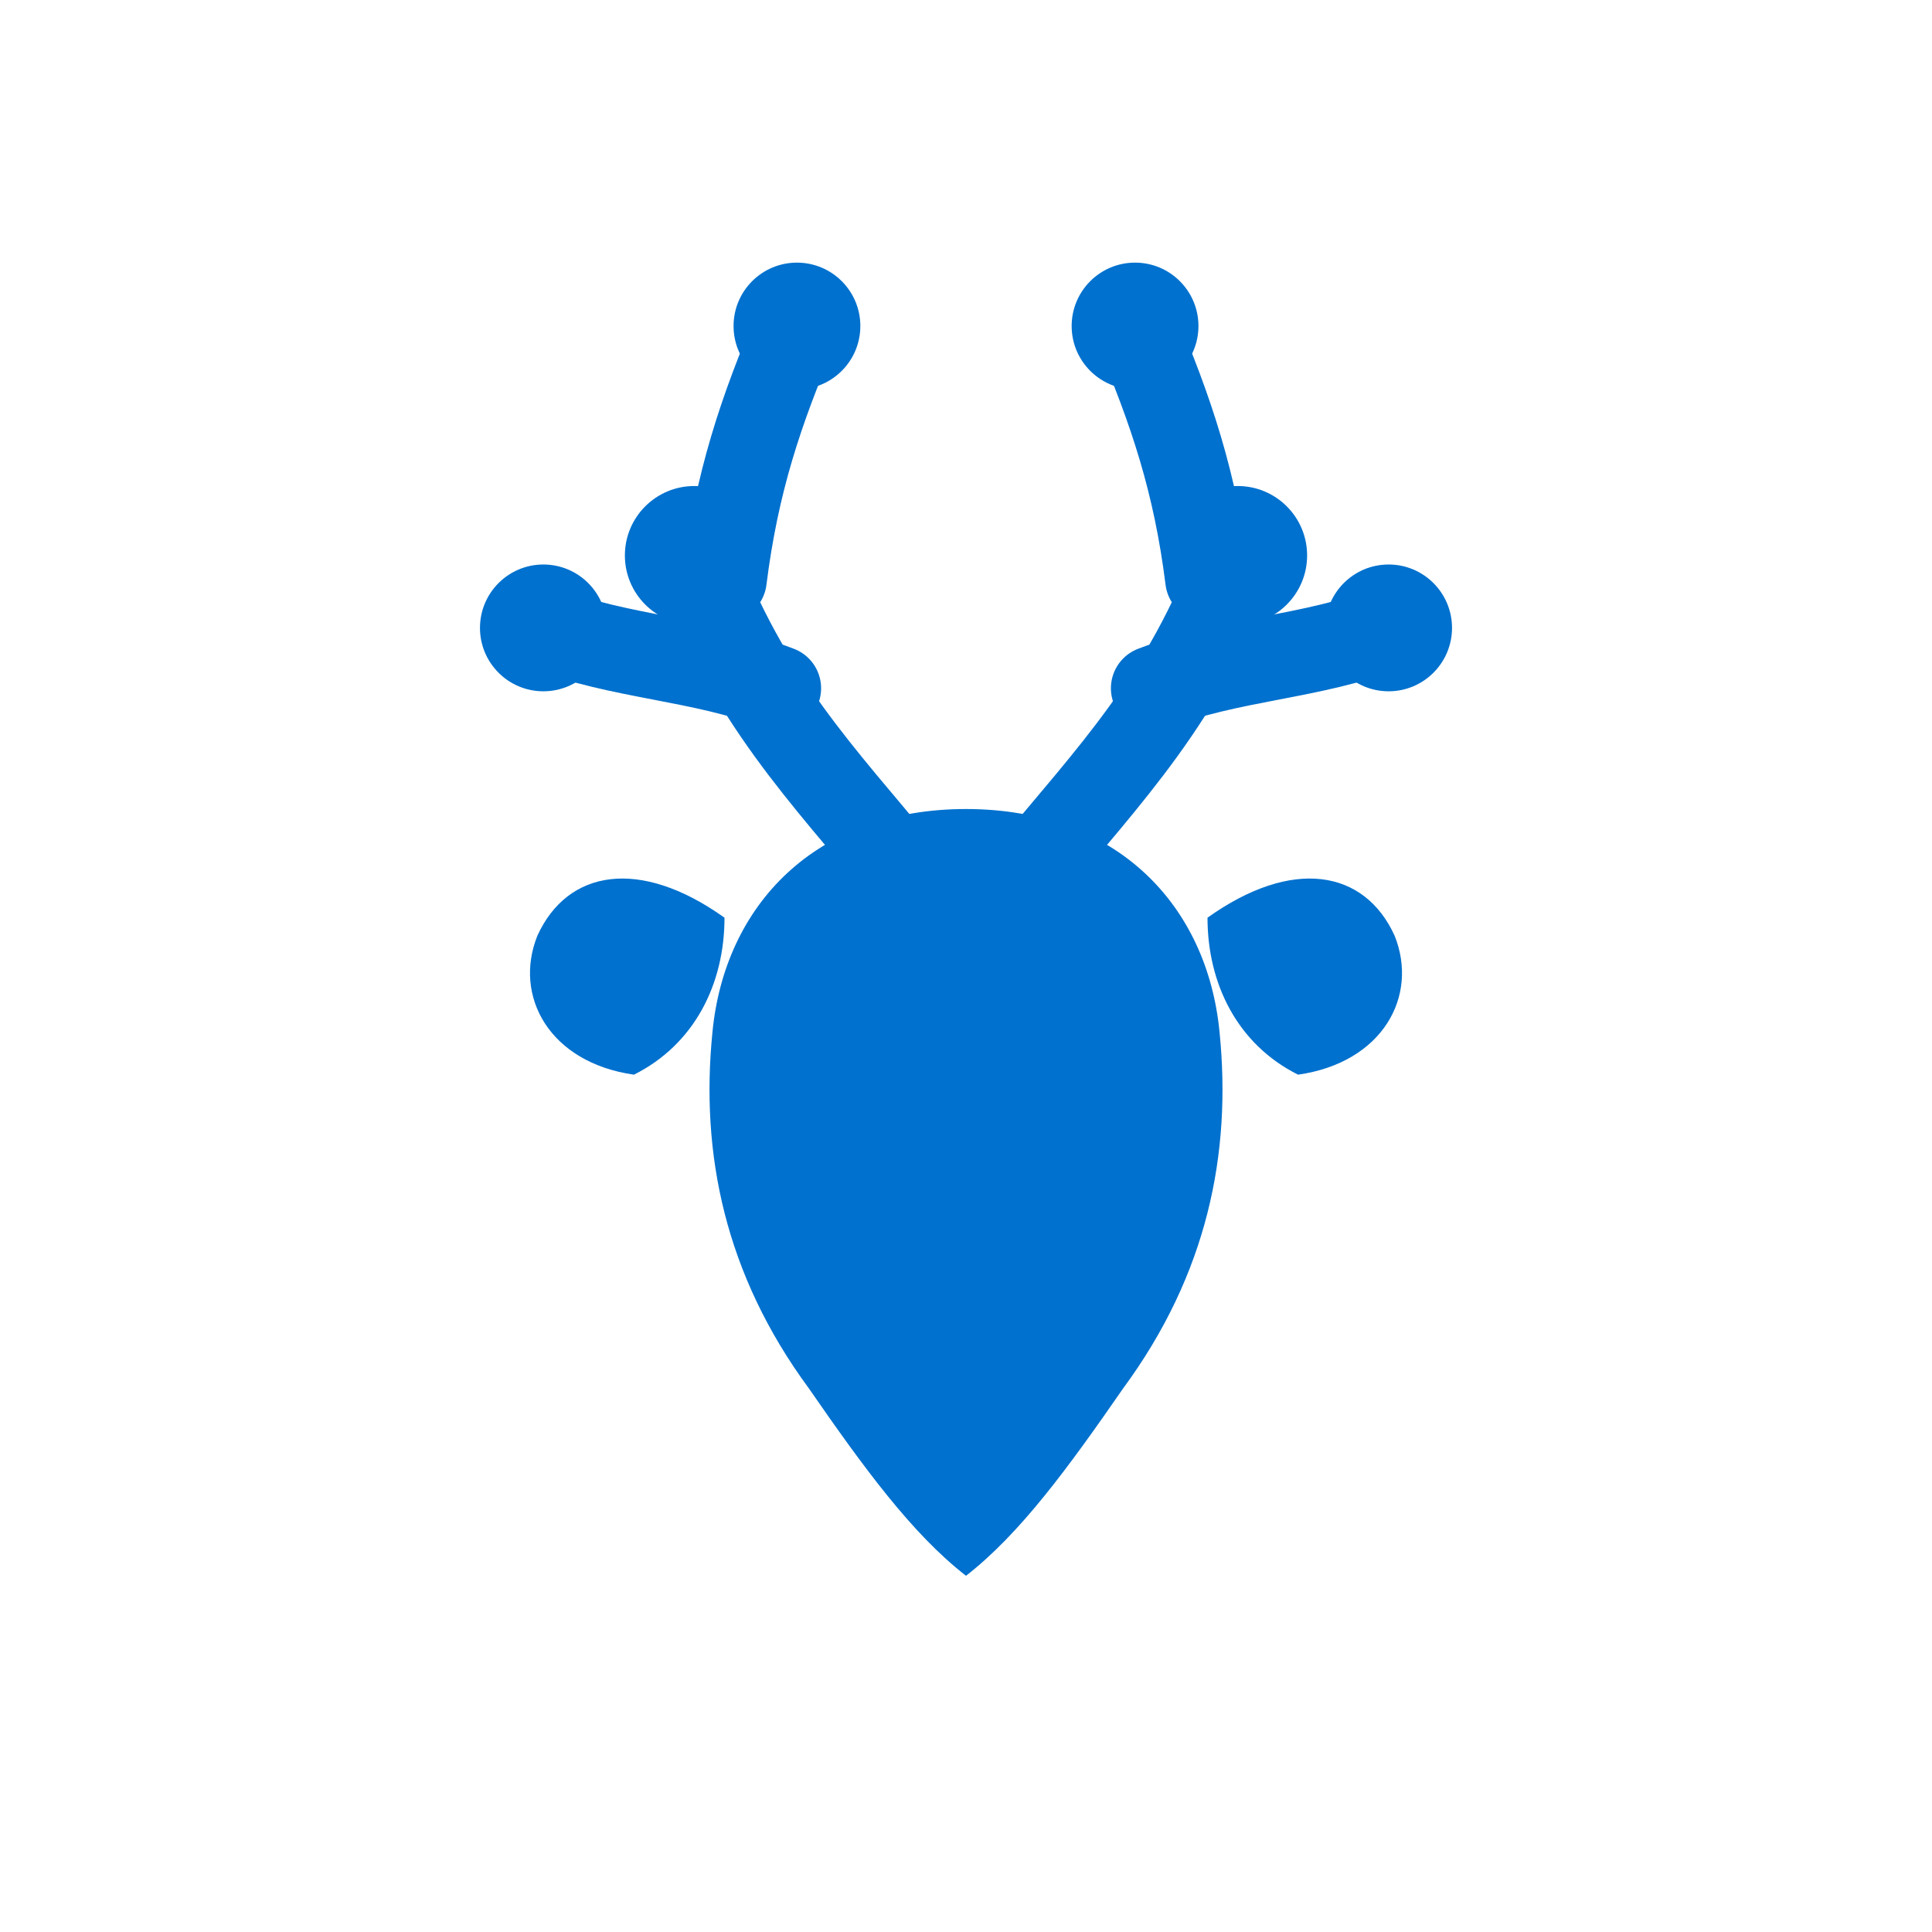
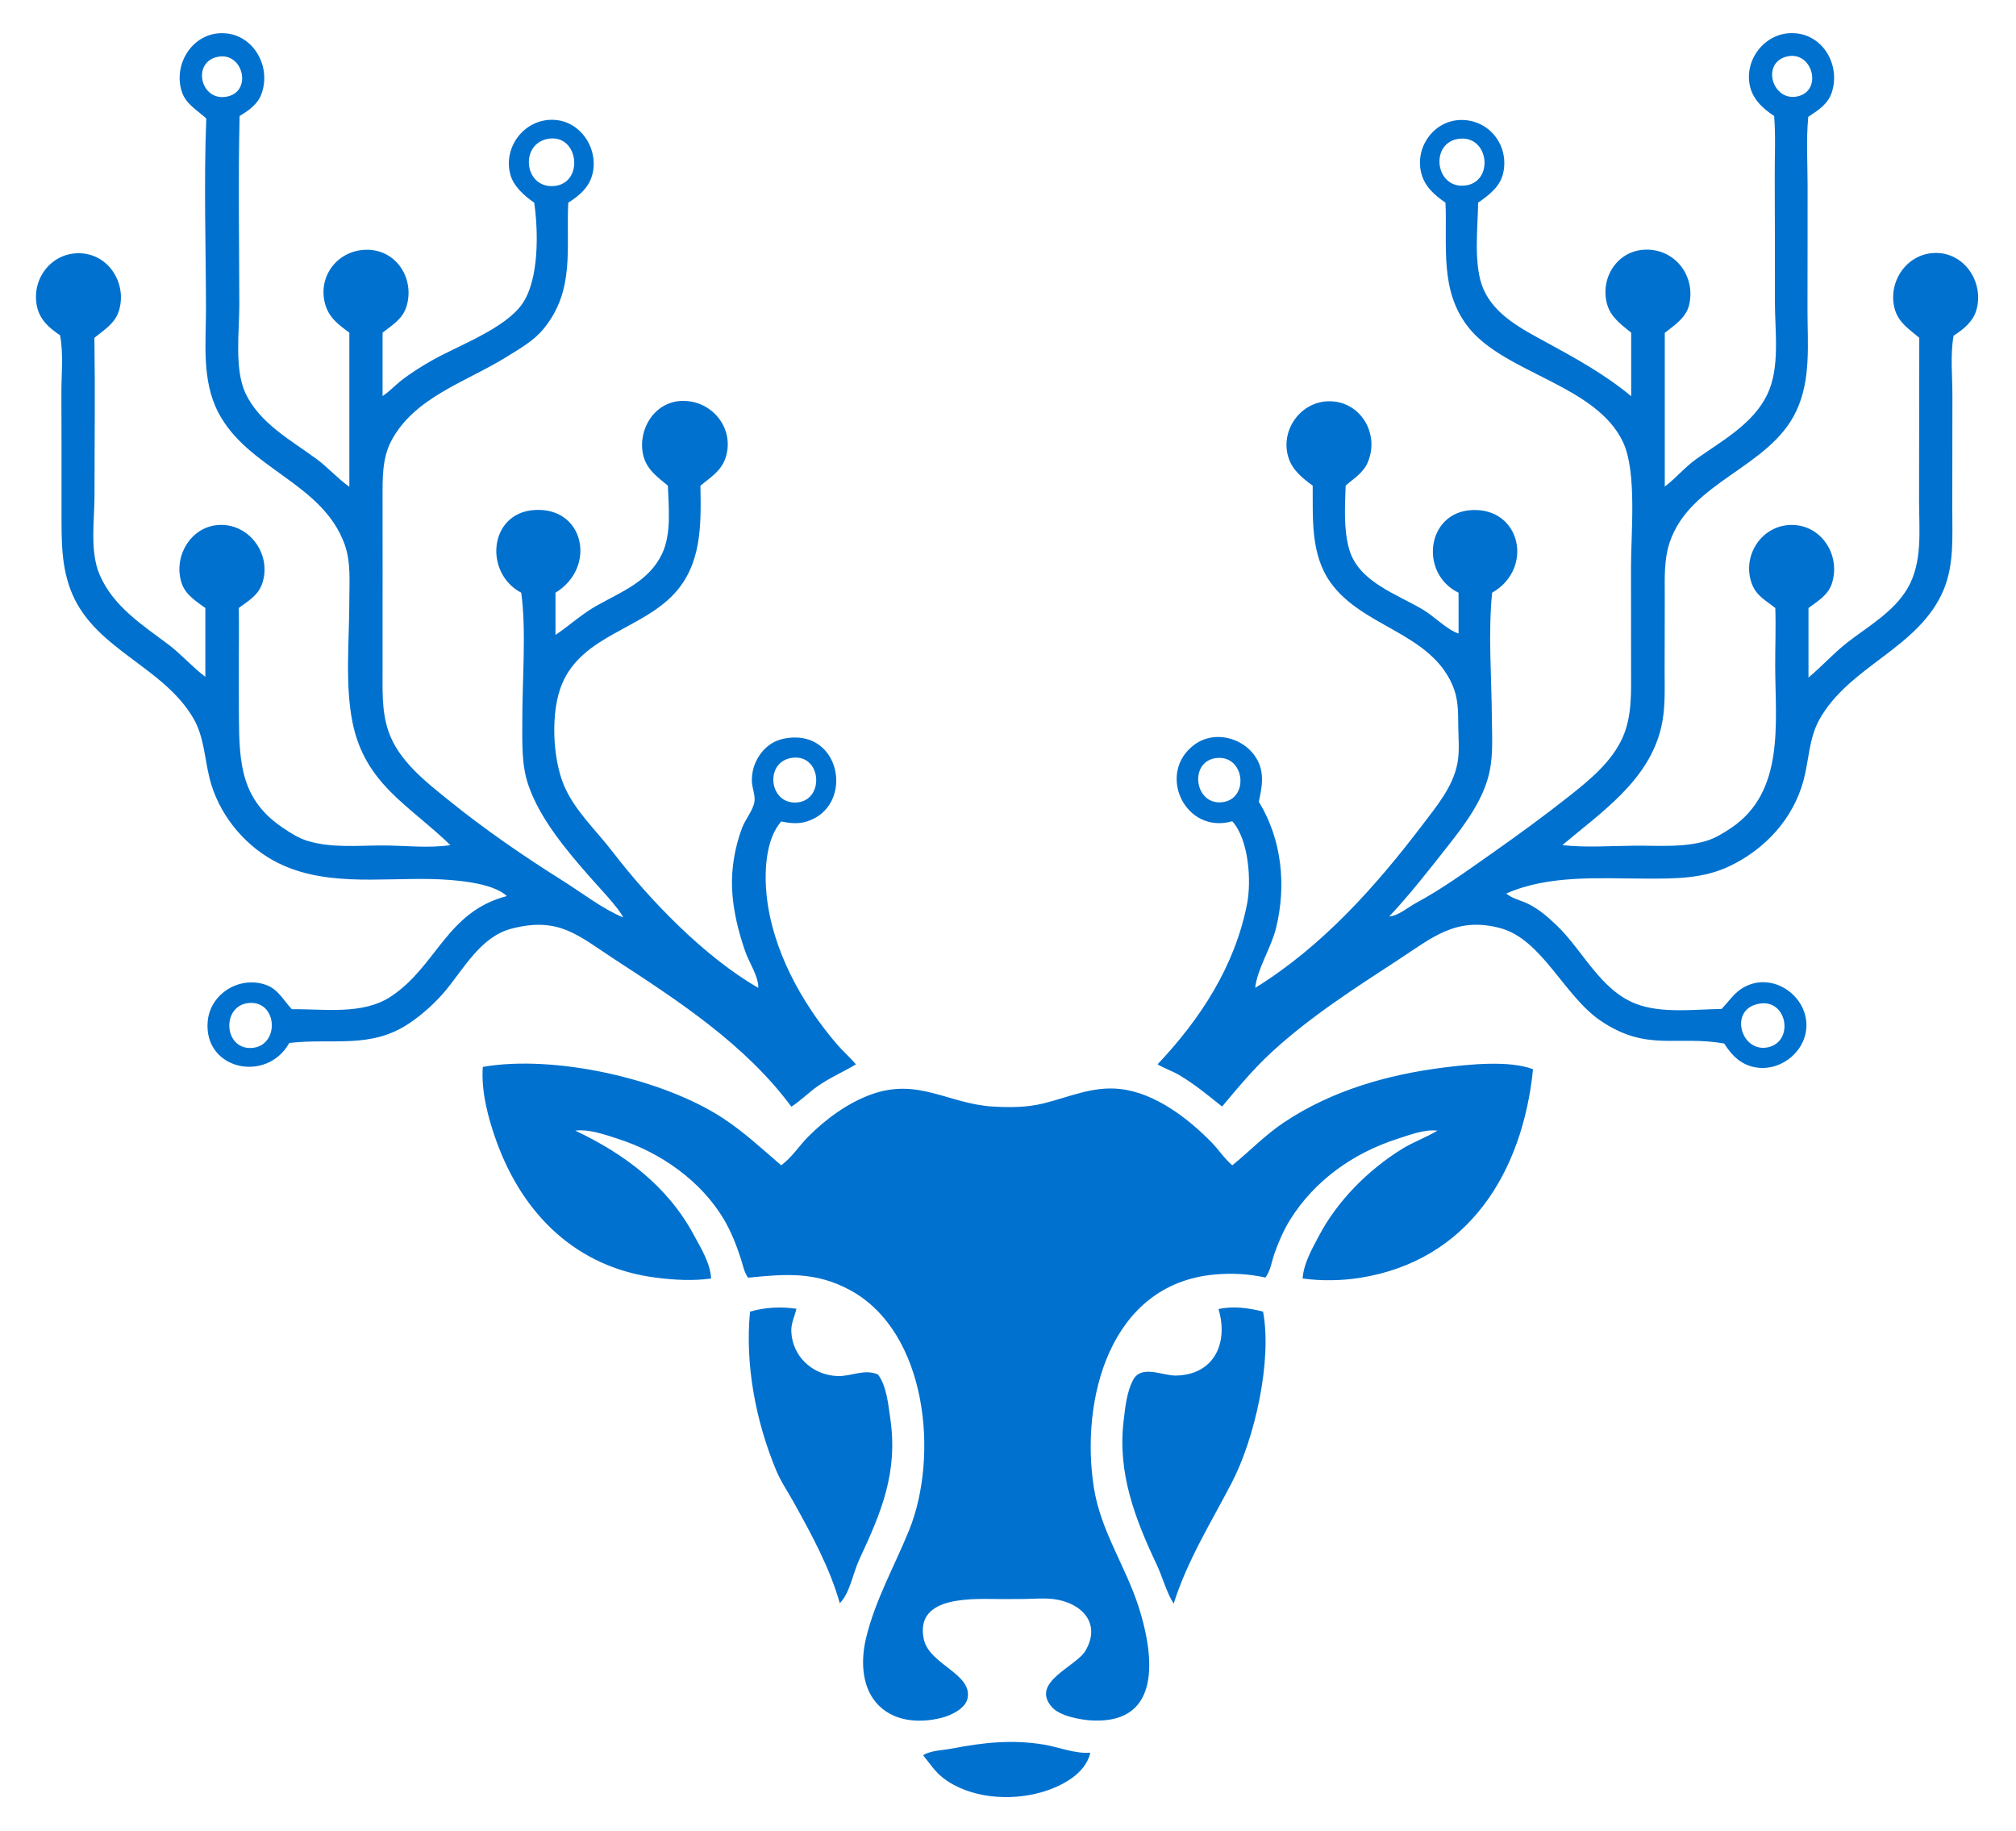
- <svg xmlns="http://www.w3.org/2000/svg" viewBox="0 0 32 32" fill="#0071ce">
-   <path d="M15 14.5C13.6 12.8 12.4 11.6 11.5 9.2M12.9 11.4C11.6 10.9 10.3 10.9 9 10.4M12 9.6C12.2 8 12.6 6.8 13.2 5.4" fill="none" stroke="#0071ce" stroke-width="1.4" stroke-linecap="round" stroke-linejoin="round" />
-   <circle cx="11.5" cy="9.2" r="1.15" />
-   <circle cx="9" cy="10.4" r="1.05" />
-   <circle cx="13.2" cy="5.4" r="1.05" />
-   <g transform="translate(32,0) scale(-1,1)">
-     <path d="M15 14.5C13.6 12.8 12.4 11.6 11.5 9.2M12.9 11.4C11.6 10.9 10.3 10.9 9 10.4M12 9.6C12.2 8 12.6 6.8 13.2 5.4" fill="none" stroke="#0071ce" stroke-width="1.4" stroke-linecap="round" stroke-linejoin="round" />
-     <circle cx="11.5" cy="9.2" r="1.15" />
-     <circle cx="9" cy="10.4" r="1.05" />
-     <circle cx="13.2" cy="5.4" r="1.05" />
-   </g>
-   <path d="M16 13.4c-2.5 0-4 1.6-4.2 3.7-.2 2 .2 4 1.6 5.9.9 1.3 1.7 2.4 2.6 3.1.9-.7 1.7-1.8 2.6-3.1 1.4-1.9 1.8-3.9 1.6-5.9-.2-2.1-1.7-3.7-4.2-3.7Z" />
-   <path d="M12 15.2c-1.4-1-2.6-.8-3.1.3-.4 1 .2 2.1 1.6 2.3 1-.5 1.5-1.5 1.5-2.6Z" />
-   <path d="M20 15.2c1.4-1 2.6-.8 3.1.3.4 1-.2 2.1-1.6 2.3-1-.5-1.5-1.5-1.5-2.6Z" />
-   <circle cx="16" cy="24.3" r="1.05" />
+ <svg xmlns="http://www.w3.org/2000/svg" viewBox="117 89 791 718" fill="#0071ce" fill-rule="evenodd">
+   <path d="M211.01 134.5C210.44 159.14 210.86 183.85 210.9 208.5C210.92 218.78 208.9 233.83 213.3 243.21C218.91 255.15 231.19 261.63 241.32 269.14C245.78 272.45 249.56 276.79 254.07 279.94C254.07 259.79 254.07 239.65 254.07 219.5C249.78 216.32 245.92 213.52 244.5 208.03C241.6 196.77 250.1 186.66 261.5 186.98C272.82 187.3 279.69 198.52 276.53 209.08C275 214.21 270.99 216.39 267.11 219.5C267.11 227.78 267.11 236.06 267.11 244.35C269.69 242.69 271.65 240.48 274.07 238.55C278 235.44 282.36 232.71 286.73 230.25C296.97 224.48 315 217.97 321.83 208.31C328.61 198.71 328.22 179.7 326.61 168.5C322.78 165.89 318.44 162.05 317.21 157.37C314.32 146.36 323.1 135.36 334.5 136.02C344.63 136.59 351.45 146.69 349.67 156.33C348.61 162.05 344.65 165.57 339.96 168.5C339.07 186.54 342.67 202.72 330.38 217.86C326.37 222.8 320.92 225.76 315.62 229.07C300.15 238.72 279.54 244.78 270.5 262C266.88 268.88 267.1 276.96 267.1 284.5C267.11 294.17 267.09 303.83 267.12 313.5C267.15 325.83 267.05 338.17 267.11 350.5C267.15 359.1 266.59 367.76 269.47 376.02C273.47 387.5 284.2 395.78 293.32 403.13C307.47 414.54 322.55 424.9 337.94 434.57C345.55 439.35 353.22 445.41 361.5 448.87C359.97 445.31 351.1 436.06 348 432.51C339.05 422.26 328.91 410.2 324.39 397.2C321.49 388.87 321.96 380.18 321.94 371.5C321.89 356.12 323.57 336.29 321.51 321.5C306.85 313.78 308.79 290.37 326.5 289.07C346.25 287.62 351.29 311.51 334.95 321.5C334.95 327.02 334.95 332.54 334.95 338.06C340.38 334.42 345.25 329.88 351.09 326.59C360.89 321.09 371.63 317.04 376.76 306.25C380.53 298.34 379.33 287.99 379.05 279.5C374.86 276.05 370.57 273.05 369.32 267.31C367.17 257.38 373.83 246.6 384.5 246.26C396.22 245.89 405.34 256.9 401.76 268.34C400.07 273.72 395.89 276.15 391.82 279.5C392.07 294.64 392.47 310.17 381.47 321.97C368.48 335.89 345.63 338.29 337.58 357.12C332.94 367.98 333.74 386.44 338.33 397.2C342.5 406.99 350.97 414.79 357.38 423.14C371.97 442.17 393.63 464.53 414.54 476.5C414.55 471.74 411.01 466.84 409.39 462.18C406.65 454.32 404.58 445.84 404.23 437.5C403.9 429.49 405.37 421.16 408.2 413.66C409.41 410.44 412.52 406.79 413.02 403.45C413.4 400.9 412.09 398.11 412.01 395.5C411.83 390.05 414.37 384.61 418.76 381.3C421.53 379.2 425.07 378.39 428.5 378.3C447.6 377.82 451.43 405.53 433.65 411.21C430.26 412.3 426.95 411.93 423.5 411.24C417.22 418.43 416.86 431.56 417.82 440.5C420.1 461.63 431.44 482.3 445.13 498.33C447.56 501.17 450.4 503.66 452.84 506.5C447.82 509.49 442.52 511.77 437.69 515.16C434.16 517.64 431.12 520.83 427.5 523.1C409.45 498.75 383.3 481.66 358.19 465.33C343.86 456.01 336.37 448.42 317.72 453.27C305.71 456.4 299.28 468.55 291.94 477.42C287.95 482.22 282.93 486.77 277.76 490.28C262.45 500.68 247.46 496.09 230.5 498.12C221.64 513.94 196.95 508.67 198.48 489.78C199.37 478.78 210.97 471.71 221.26 475.3C226.18 477.02 228.2 481.37 231.5 484.87C244.1 484.73 259.31 487.22 270.36 479.9C288.44 467.93 292.17 446.66 315.85 440.5C310.21 435.02 294.25 434.01 286.5 433.82C265.6 433.31 243.07 437 224.06 426.43C212.05 419.76 202.61 407.76 199.24 394.35C197.24 386.4 197.08 377.95 192.83 370.69C181.04 350.55 154.87 343.96 145.42 322.15C140.87 311.66 141.16 300.71 141.14 289.5C141.12 274.17 141.19 258.83 141.09 243.5C141.04 235.99 141.98 227.82 140.56 220.5C136.3 217.7 132.55 214.33 131.48 209.1C129.19 197.92 137.81 187.38 149.36 188.4C160.38 189.38 166.91 200.94 163.58 211.15C162.03 215.92 157.69 218.56 154.04 221.5C154.35 242.15 154.08 262.84 154.08 283.5C154.07 293.22 152.17 305.28 156.08 314.41C161.37 326.74 172.49 333.9 182.84 341.64C188.09 345.56 192.39 350.62 197.57 354.49C197.57 345.49 197.57 336.5 197.57 327.5C194.11 324.99 189.97 322.39 188.42 318.15C184.58 307.66 191.85 295.07 203.5 294.9C215.46 294.71 223.85 307.19 219.74 318.29C218.1 322.7 214.18 324.85 210.69 327.5C210.82 333.83 210.73 340.17 210.71 346.5C210.69 354.5 210.7 362.5 210.75 370.5C210.86 388.6 211.71 402.71 227.85 413.62C230.86 415.66 234.12 417.76 237.63 418.84C246.88 421.66 256.98 420.69 266.5 420.64C275.33 420.6 285.05 421.84 293.71 420.5C277.64 404.88 260.22 396.64 255.31 372.34C252.3 357.45 254.07 339.77 254.06 324.5C254.06 317.15 254.74 309.43 252.18 302.41C243.37 278.28 214.21 273 202.66 250.81C196.03 238.07 197.85 223.38 197.82 209.5C197.76 184.89 196.96 160.09 197.94 135.5C194.5 132.28 190.06 129.96 188.41 125.17C184.82 114.74 192.03 102.43 203.5 102.02C216.04 101.57 223.79 114.94 219.51 126.04C217.98 130.03 214.52 132.38 211.01 134.5ZM826.5 134.82C825.64 143.55 826.21 152.69 826.23 161.5C826.25 177.83 826.2 194.17 826.19 210.5C826.18 223.87 827.65 237.85 821.77 250.29C811.2 272.66 780.3 277.67 772.16 301.63C769.76 308.7 770.21 316.15 770.19 323.5C770.17 333.17 770.12 342.83 770.13 352.5C770.14 359.87 770.48 367.2 768.76 374.42C763.78 395.29 745.4 407.52 730 420.5C739.2 421.57 749.17 420.79 758.5 420.73C767.75 420.66 777.42 421.53 786.41 418.87C789.94 417.82 793.23 415.79 796.27 413.75C817.31 399.58 813.59 372.71 813.52 350.5C813.49 342.84 813.83 335.16 813.56 327.5C809.96 324.61 806.2 322.79 804.42 318.15C800.13 306.98 808.42 294.55 820.5 294.92C832.26 295.27 839.4 307.51 835.64 318.22C834.13 322.52 830.03 324.94 826.58 327.5C826.58 336.59 826.58 345.68 826.58 354.77C831.81 350.45 836.3 345.34 841.68 341.13C849.95 334.68 859.9 329.17 865.4 319.85C871.47 309.56 869.95 296.91 869.97 285.5C870.01 264.17 869.99 242.83 870.05 221.5C866.14 218.15 861.88 215.57 860.41 210.17C857.52 199.57 865.2 188.27 876.5 188.22C887.85 188.17 895.32 199.61 892.58 210.19C891.32 215.05 887.49 218.11 883.5 220.7C882.16 228.27 883.07 236.75 883.05 244.5C883.03 259.17 883.03 273.83 883 288.5C882.98 299.08 883.8 310.21 879.66 320.22C870.1 343.3 842.61 350.03 830.81 371.33C826.75 378.65 826.75 387.31 824.61 395.21C820.57 410.09 809.78 421.85 796.08 428.54C785.34 433.79 774.18 433.67 762.5 433.64C744.7 433.6 724.7 432.09 708 439.5C710.29 441.49 713.9 442.18 716.82 443.66C720.96 445.76 724.3 448.68 727.65 451.86C737.99 461.69 744.78 477.24 758.76 482.71C768.83 486.65 781.89 484.92 792.5 484.77C796.25 480.82 798.13 477.18 803.62 475.18C813.87 471.46 825.33 479.74 825.76 490.5C826.17 500.68 816.56 509.05 806.54 507.79C800.46 507.03 796.59 503.23 793.5 498.32C774.57 495.06 763.14 501.64 745.08 489.43C730.6 479.65 722.03 457.33 705.46 453.01C688.29 448.53 679.08 456.71 665.82 465.36C648.83 476.43 631.08 487.82 616.1 501.58C608.87 508.22 602.77 515.57 596.5 523.05C591.02 518.69 585.79 514.33 579.74 510.74C576.98 509.1 573.92 508.14 571.18 506.5C588.06 488.62 601.48 468.04 606.29 443.61C608.07 434.56 606.99 418.34 600.5 411.15C581.96 416.45 570.57 392.22 585.66 381.09C594.64 374.47 608.34 379.44 611.51 389.96C612.87 394.48 611.84 399.04 610.92 403.5C620.02 418.36 621.78 436.52 617.62 453.24C615.75 460.75 610.17 469.33 609.5 476.5C635.69 460.3 656.63 436.89 675.08 412.61C680.64 405.29 687.03 397.76 688.83 388.44C689.76 383.65 689.2 378.37 689.16 373.5C689.13 367.9 689.14 362.87 686.86 357.65C677.85 337.01 651.5 334.99 639.02 317.45C631.16 306.4 632.15 292.33 632.05 279.5C627.89 276.42 623.97 273.37 622.44 268.16C619.33 257.63 627.39 246.44 638.5 246.4C650.85 246.35 658.37 259.17 653.7 270.25C651.88 274.58 648.27 276.55 644.98 279.5C644.72 287.64 644.12 296.33 646.31 304.26C649.89 317.23 665.08 322.02 675.34 328.16C679.82 330.84 684.67 335.96 689.28 337.51C689.28 332.17 689.28 326.84 689.28 321.5C673.83 314.02 676.6 289.97 694.5 289.08C713.75 288.11 718.92 312.09 702.45 321.5C700.84 337.53 702.24 354.37 702.35 370.5C702.4 377.34 702.88 384.41 701.55 391.17C699.37 402.21 692.02 412.07 685.19 420.72C677.73 430.18 670.33 439.73 662.07 448.5C665.72 448.21 669.35 444.93 672.65 443.16C682.69 437.78 692.38 430.75 701.71 424.2C712.28 416.78 722.61 409.26 732.74 401.26C740.76 394.92 749.44 387.8 753.69 378.21C757.4 369.84 756.97 360.46 756.97 351.5C756.96 338.17 756.95 324.83 756.94 311.5C756.93 298.15 759.31 274.35 753.9 262.62C743.45 239.94 707.44 235.55 693.11 217.35C681.74 202.9 684.91 185.57 684.15 168.5C679.58 165.31 675.64 161.9 674.47 156.13C672.43 146.01 680.08 136.04 690.5 136.06C701.69 136.09 709.4 146.54 706.69 157.29C705.39 162.44 701.07 165.6 696.97 168.5C696.82 178.56 695.01 193.18 699.06 202.44C703.52 212.63 714.15 218.04 723.39 223.1C735.32 229.62 746.53 235.72 757.01 244.41C757.01 236.1 757.01 227.8 757.01 219.5C753.03 216.24 748.88 213.39 747.49 208.06C744.82 197.83 751.67 187.29 762.5 186.93C774.12 186.55 782.32 197.1 779.8 208.41C778.65 213.57 774.03 216.56 770.19 219.57C770.19 239.67 770.19 259.77 770.19 279.87C774.55 276.57 778.1 272.23 782.58 269.04C792.63 261.9 804.75 255.39 810.37 243.82C815.53 233.2 813.4 218.96 813.4 207.5C813.39 191.17 813.43 174.83 813.34 158.5C813.29 150.53 813.74 142.42 813.11 134.5C808.56 131.54 804.49 127.72 803.47 122.12C801.59 111.77 809.93 101.71 820.5 101.99C832.28 102.31 839.26 114.57 835.71 125.28C834.18 129.9 830.34 132.29 826.5 134.82ZM202.63 111.25C191.94 113.21 195.7 129.33 206.39 126.82C216 124.57 212.34 109.48 202.63 111.25ZM817.75 111.26C807.93 114.02 812.59 129.03 822.36 126.79C832.43 124.49 828.03 108.38 817.75 111.26ZM332.69 143.36C320.71 144.71 322.36 163.09 334.49 161.96C346.08 160.87 344.21 142.07 332.69 143.36ZM689.74 143.41C678 144.55 679.84 162.73 691.45 161.81C703.24 160.89 701.49 142.27 689.74 143.41ZM427.63 386.29C416.87 387.93 418.7 404.43 429.47 403.79C440.74 403.14 439.46 384.48 427.63 386.29ZM594.59 386.32C583.36 387.25 585.47 404.8 596.41 403.69C607.2 402.6 605.55 385.41 594.59 386.32ZM214.71 482.43C203.91 483.31 204.64 500.47 215.5 500.08C226.8 499.68 226.17 481.5 214.71 482.43ZM805.63 483.11C795.69 486.31 800.42 501.72 810.44 499.86C821.58 497.79 818.12 479.09 805.63 483.11ZM423.5 546.1C427.52 543.26 430.66 538.32 434.24 534.74C441.09 527.89 449.6 521.66 458.76 518.33C477.28 511.61 489 521.98 506.5 523.05C513.17 523.46 519.91 523.42 526.43 521.82C536.59 519.32 545.73 514.97 556.5 516.17C570.11 517.68 583.1 527.61 592.38 537.12C595.21 540.03 597.42 543.47 600.5 546.11C607.35 540.57 613.34 534.25 620.76 529.29C639.49 516.78 661.4 510.53 683.45 507.75C693.29 506.51 709.24 504.84 718.5 508.42C714.41 548.96 693.06 583.55 650.55 590.25C643.28 591.4 635.36 591.5 628.09 590.5C628.52 584.58 631.69 579.11 634.43 573.9C641.76 559.98 653.83 547.89 667.17 539.65C671.61 536.9 676.57 535.2 681.01 532.5C675.76 531.94 670.31 534.12 665.31 535.72C648.03 541.25 632.72 552.07 623.08 567.63C620.65 571.56 618.64 576.21 617.1 580.56C615.94 583.83 615.54 587.46 613.5 590.13C606.9 588.67 600.24 588.33 593.5 588.95C552.32 592.72 540.81 638.07 546.18 672.47C548.85 689.58 558.68 703.36 563.84 719.56C569.02 735.83 573.65 763.16 548.5 763.91C545.41 764 542.5 763.7 539.5 763.06C537.36 762.6 535.35 762.1 533.36 761.15C532.05 760.52 530.8 759.81 529.81 758.71C520.95 748.87 539.23 742.87 542.96 736.4C549.24 725.51 541.08 717.6 530.44 716.27C526.53 715.79 522.43 716.17 518.5 716.22C515.83 716.25 513.17 716.26 510.5 716.26C499.97 716.27 475.63 714.23 479.48 732.05C481.64 741.99 498.69 745.55 496.62 755.25C495.75 759.3 490.01 761.93 486.45 762.83C477.41 765.11 467.09 764.33 460.7 756.8C454.89 749.96 454.82 739.75 456.83 731.45C460.47 716.44 467.94 703.43 473.7 689.23C485.45 660.26 480.89 611.41 450.44 595.01C436.91 587.73 425.14 588.72 410.5 590.19C408.93 587.91 408.54 585.42 407.68 582.76C406.01 577.56 403.86 572.11 401.08 567.4C392.12 552.24 376.2 541.09 359.63 535.77C354.28 534.06 348.27 531.84 342.71 532.5C361.99 541.61 378.87 554.22 389.17 573.32C392.1 578.75 395.59 584.29 396.04 590.5C388.96 591.51 381.57 591.08 374.5 590.19C343.38 586.27 322.24 565.6 311.79 536.69C308.55 527.73 305.71 517.05 306.44 507.5C334.33 502.63 376.96 512.03 400.77 527.7C409.07 533.16 416.02 539.68 423.5 546.1ZM429.5 602.38C428.79 605.29 427.35 608.16 427.48 611.27C427.88 621.13 435.78 628.35 445.5 628.77C451.09 629.01 456.1 625.79 461.5 628.18C464.88 632.62 465.53 640 466.32 645.45C469.39 666.55 462.82 682.21 454.16 700.7C451.72 705.92 450.48 713.91 446.5 717.87C442.58 703.95 435.36 690.8 428.36 678.18C426.11 674.11 423.39 670.2 421.6 665.89C413.55 646.62 409.26 624.36 411.28 603.5C417.12 601.78 423.49 601.48 429.5 602.38ZM612.58 603.5C616.18 622.8 609.35 653.24 600.24 670.72C592.15 686.24 582.78 701.26 577.5 718.06C574.6 713.44 573.17 707.67 570.82 702.69C562.32 684.67 555.46 666.86 557.85 646.5C558.47 641.22 559.06 634.95 561.65 630.19C564.89 624.24 573.21 628.69 578.43 628.58C593.53 628.26 599.04 615.65 595.09 602.5C600.83 601.21 606.88 602.03 612.58 603.5ZM544.79 776.5C542.96 784.95 533.18 789.87 525.53 792.05C513.28 795.55 497.49 794.44 487.07 786.44C483.85 783.96 481.72 780.61 479.19 777.5C482.46 775.54 486.72 775.63 490.46 774.9C502.64 772.53 514.05 771.29 526.42 773.31C532.22 774.25 538.97 777.05 544.79 776.5Z" />
</svg>
